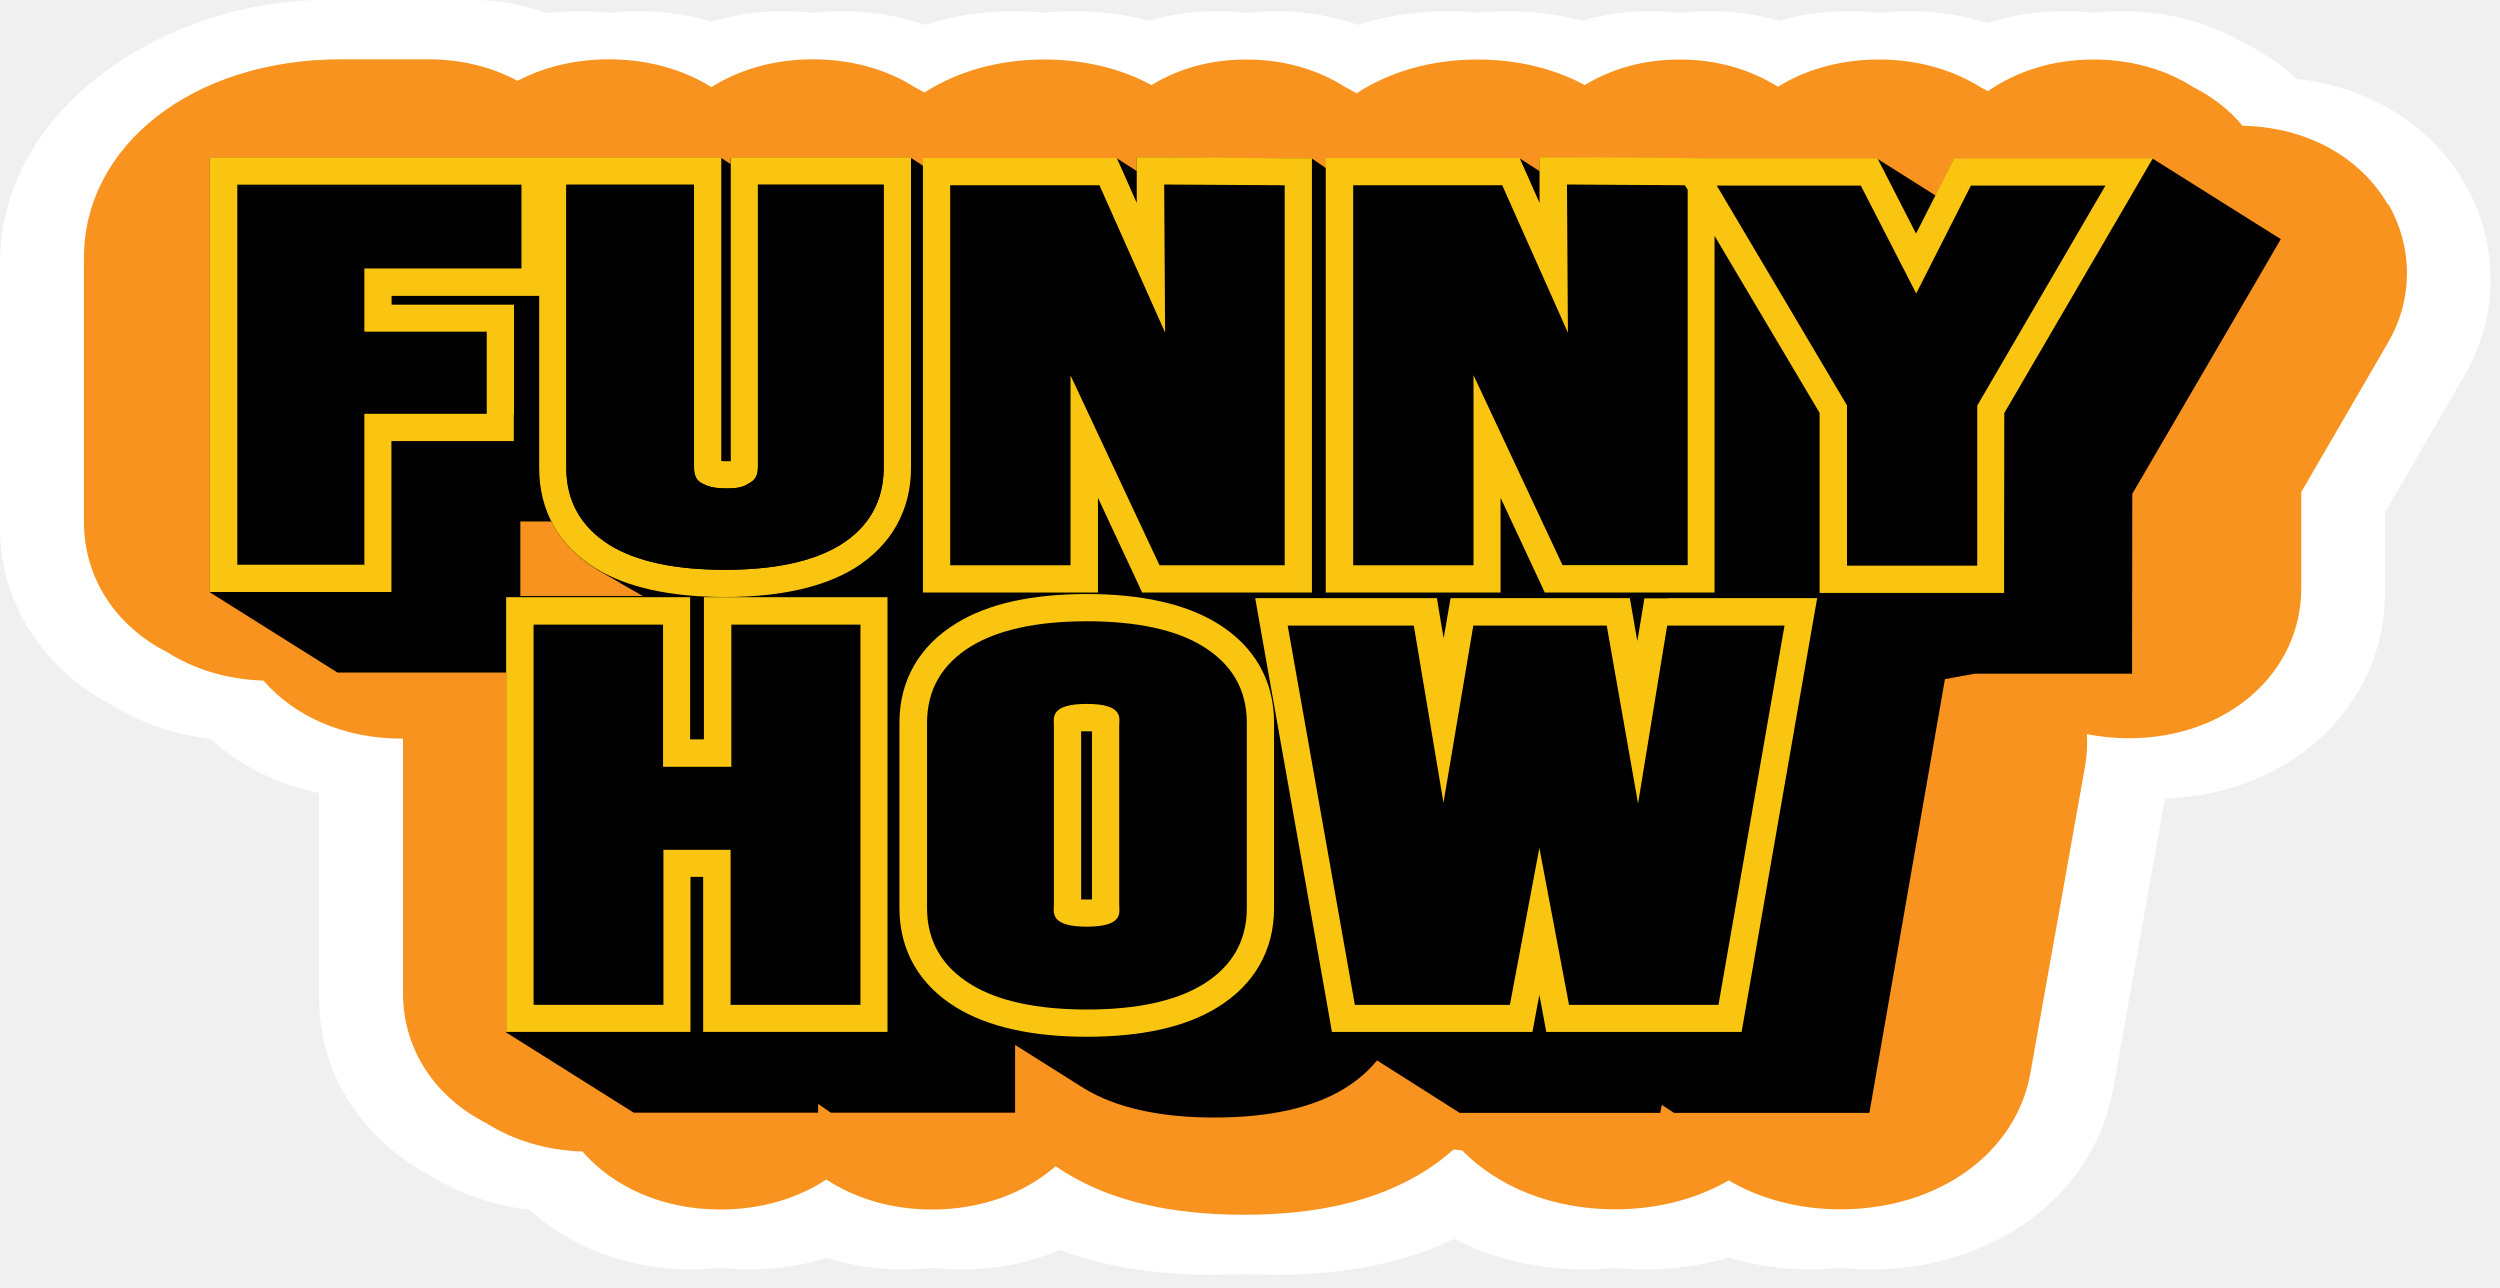
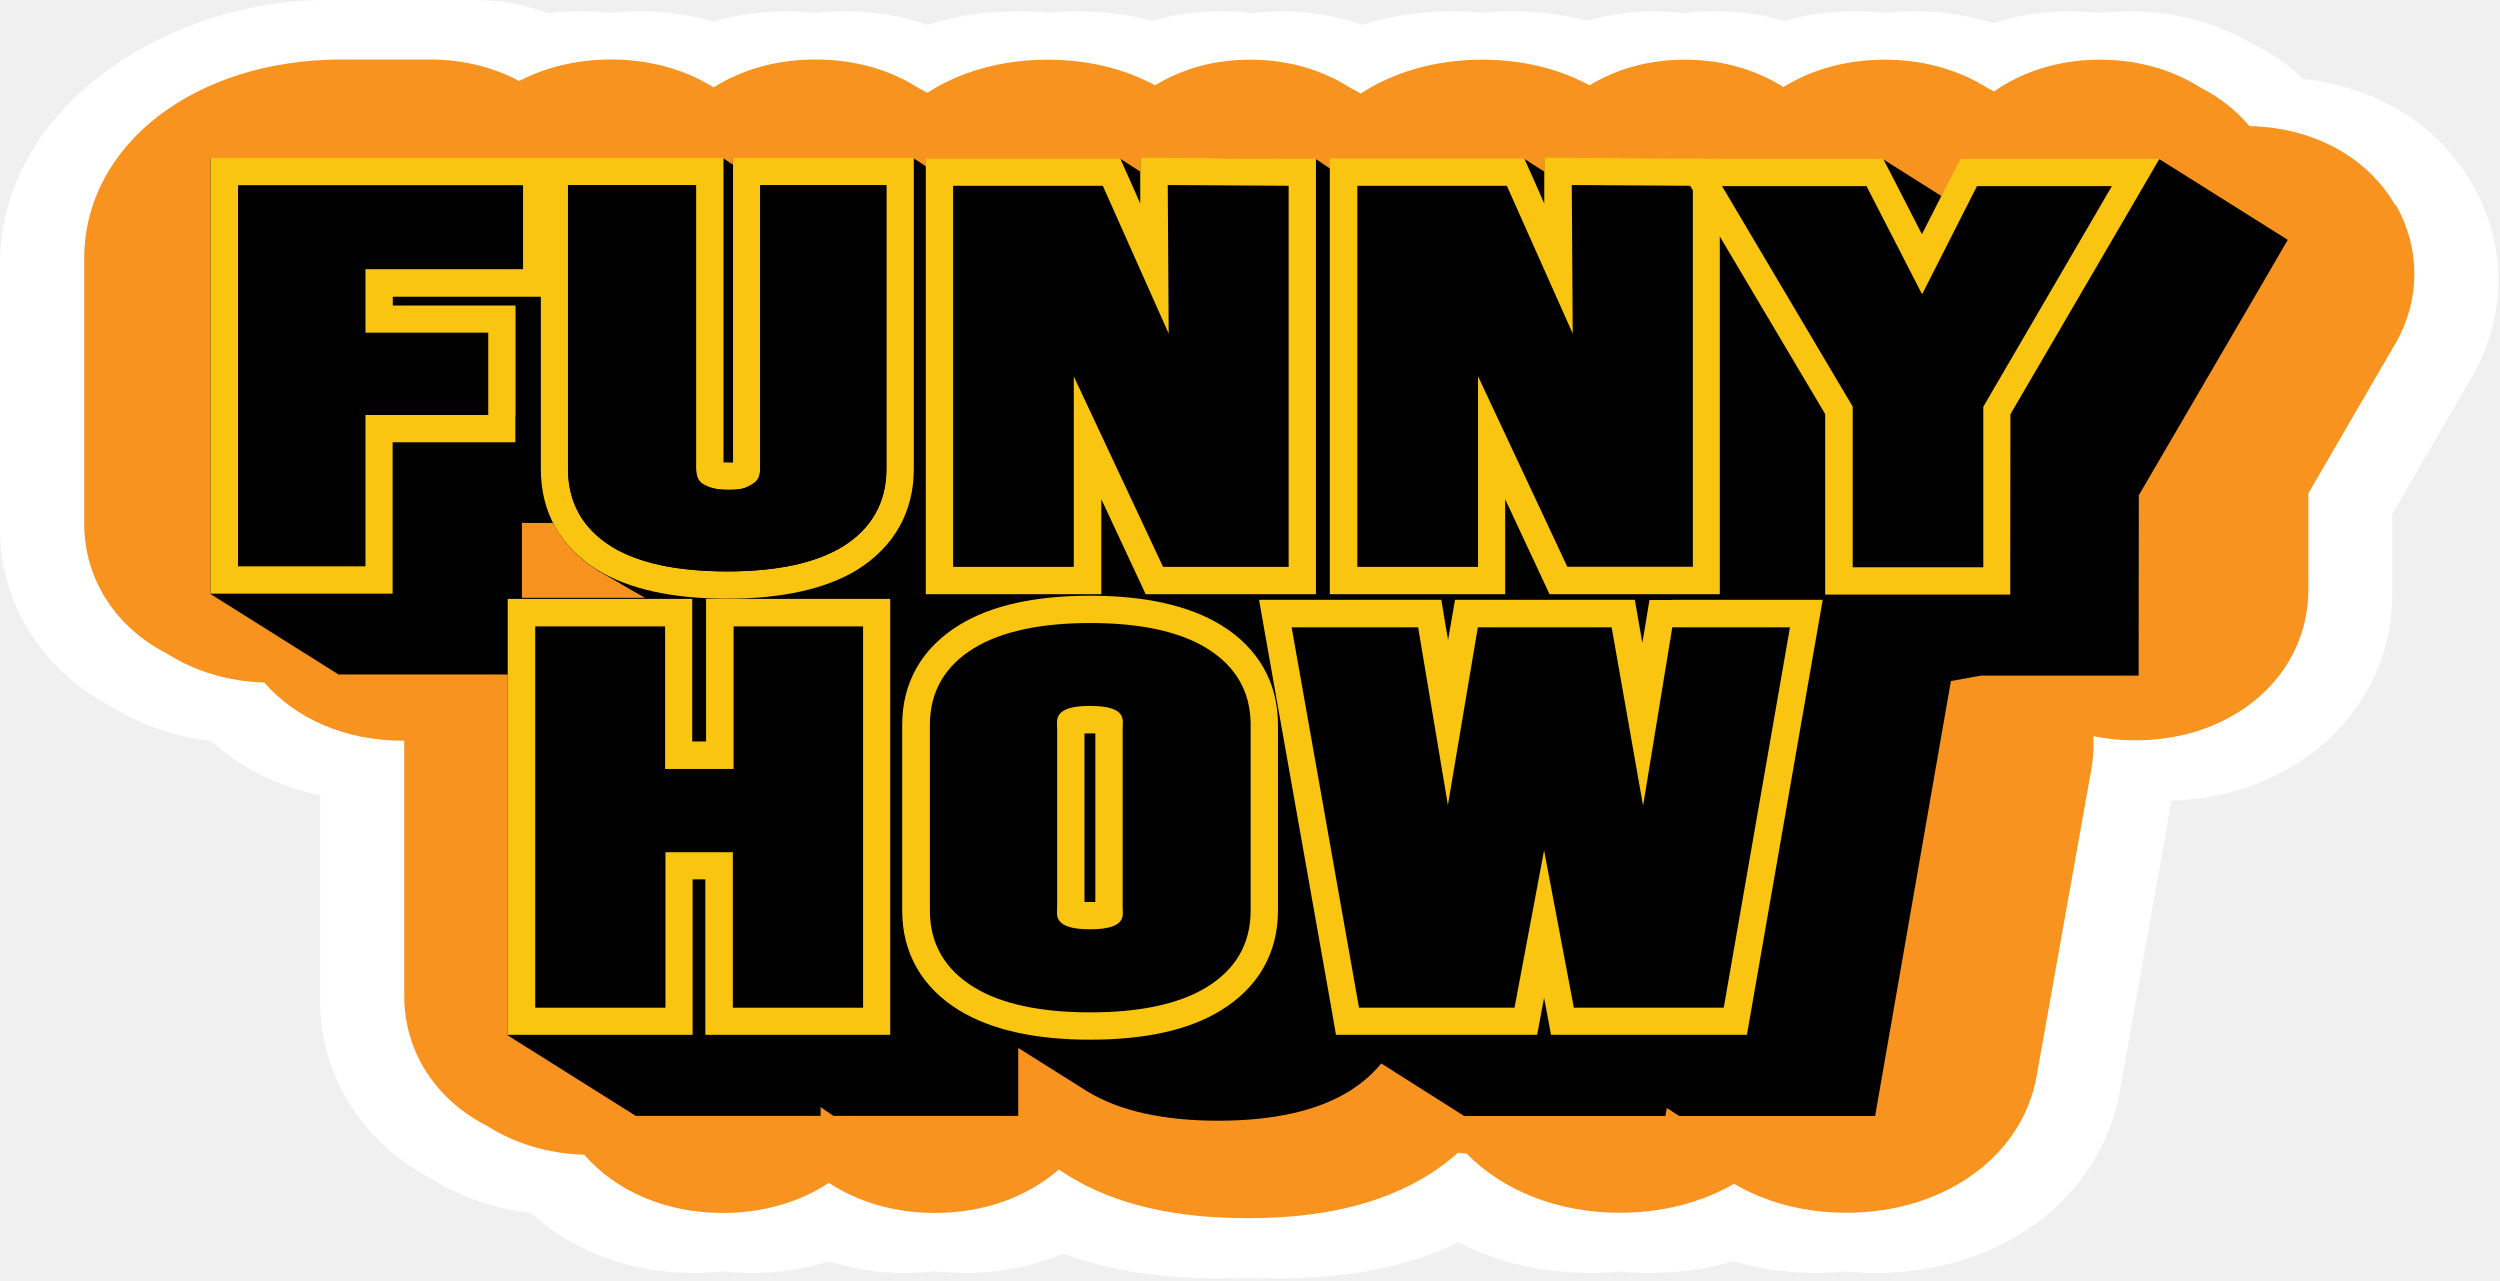
- <svg xmlns="http://www.w3.org/2000/svg" width="134" height="69" fill="none">
-   <g clip-path="url(#a)">
-     <path d="M132.11 9.84c-1.82-3.16-5.11-5.19-9-5.61-.82-.77-1.76-1.4-2.79-1.91-1.89-1.1-4.14-1.72-6.51-1.72-.54 0-1.08.03-1.6.09-.52-.06-1.05-.09-1.59-.09-1.44 0-2.83.23-4.11.64C105.2.82 103.8.6 102.33.6c-.54 0-1.07.03-1.6.09-.52-.06-1.05-.09-1.59-.09-1.33 0-2.6.18-3.79.52-1.16-.34-2.4-.52-3.7-.52-.54 0-1.07.04-1.59.1-.52-.06-1.05-.1-1.6-.1-1.28 0-2.51.18-3.65.51C83.54.78 82.2.6 80.79.6c-.54 0-1.07.03-1.59.08C78.68.63 78.14.6 77.6.6c-1.71 0-3.33.26-4.81.73C71.45.86 69.98.6 68.43.6c-.54 0-1.07.04-1.59.1-.52-.06-1.05-.1-1.6-.1-1.28 0-2.51.18-3.65.51C60.32.78 58.98.6 57.57.6c-.54 0-1.07.03-1.59.08-.52-.05-1.06-.08-1.6-.08-1.71 0-3.32.26-4.8.73C48.22.86 46.74.6 45.18.6c-.54 0-1.07.03-1.6.09C43.06.63 42.53.6 41.99.6c-1.36 0-2.66.2-3.87.56C36.9.8 35.6.6 34.23.6c-.54 0-1.07.03-1.59.09-.52-.06-1.05-.09-1.6-.09-.6 0-1.18.04-1.75.11C28.07.25 26.75 0 25.36 0h-7.94C9.01 0 0 5.68 0 14.13v14.16c0 4.1 2.37 7.6 5.97 9.49 1.53.95 3.33 1.59 5.3 1.82 1.56 1.42 3.57 2.44 5.84 2.91v11.02c0 4.1 2.37 7.6 5.97 9.49 1.53.95 3.33 1.59 5.3 1.82 2.19 1.99 5.23 3.2 8.65 3.2.54 0 1.08-.03 1.6-.09.52.06 1.05.09 1.59.09 1.44 0 2.81-.22 4.08-.62 1.27.4 2.64.62 4.08.62.54 0 1.07-.03 1.59-.09.52.06 1.06.09 1.6.09 1.89 0 3.67-.37 5.25-1.04 2.37.89 5.1 1.33 8.27 1.33.54 0 1.08-.01 1.59-.04.52.03 1.05.04 1.59.04 3.81 0 6.99-.63 9.67-1.93 2.03 1.05 4.43 1.64 7.02 1.64.54 0 1.08-.03 1.61-.08.52.05 1.05.08 1.58.08 1.58 0 3.09-.22 4.48-.63 1.38.41 2.87.63 4.43.63.54 0 1.06-.03 1.58-.08.53.05 1.06.08 1.61.08 6.65 0 12-3.98 13.02-9.69l2.77-15.56c6.64-.17 11.79-4.92 11.79-10.96v-4.35l4.26-7.34c1.87-3.22 1.88-7.07.02-10.3Z" fill="#fff" />
-     <path d="M128 10.98c-1.5-2.6-4.4-4.17-7.8-4.24-.71-.85-1.6-1.54-2.62-2.06-1.5-.96-3.35-1.49-5.37-1.49-2.14 0-4.11.61-5.66 1.7-.1-.06-.2-.11-.3-.16-1.54-.98-3.45-1.54-5.52-1.54-2.07 0-3.91.52-5.43 1.46-1.47-.92-3.27-1.46-5.25-1.46s-3.67.5-5.11 1.37c-1.64-.89-3.61-1.37-5.75-1.37-2.5 0-4.73.67-6.48 1.81-.19-.11-.38-.22-.58-.32-1.47-.94-3.3-1.49-5.3-1.49s-3.67.5-5.11 1.37c-1.64-.89-3.61-1.37-5.75-1.37-2.47 0-4.68.65-6.42 1.77-.15-.09-.3-.17-.46-.25-1.51-.97-3.4-1.53-5.51-1.53s-3.95.55-5.45 1.49c-1.52-.95-3.4-1.49-5.49-1.49-1.83 0-3.5.42-4.9 1.15-1.37-.73-2.99-1.15-4.74-1.15h-4.75c-7.84 0-13.75 4.57-13.75 10.64v14.16c0 3.05 1.75 5.6 4.45 6.97 1.43.91 3.2 1.47 5.17 1.53 1.66 1.91 4.3 3.11 7.4 3.11h.08v13.63c0 3.05 1.74 5.6 4.45 6.97 1.43.91 3.21 1.47 5.17 1.53 1.66 1.91 4.3 3.11 7.4 3.11 2.17 0 4.13-.59 5.67-1.61 1.55 1.02 3.5 1.61 5.67 1.61 2.64 0 4.96-.87 6.62-2.32.18.12.36.24.54.35 2.49 1.52 5.62 2.25 9.56 2.25 3.94 0 7.07-.74 9.56-2.26.61-.37 1.16-.78 1.67-1.24.15.02.3.04.46.05 1.92 1.96 4.84 3.16 8.19 3.16 2.29 0 4.39-.56 6.1-1.55 1.68.99 3.74 1.55 6 1.55 5.22 0 9.41-3 10.17-7.31l2.93-16.44c.1-.57.13-1.15.1-1.72.71.14 1.46.22 2.24.22 5.27 0 9.25-3.47 9.25-8.07v-5.13l4.65-8.01c1.35-2.32 1.35-5.09.02-7.41l-.02.03Z" fill="#F7931E" />
-     <path d="M70.32 8.499h-1.45l-6.46-.05h-1.48v.72l-1.06-.68H49.48v.4l-.66-.43h-9.66v.34l-.51-.34h-27.4V31.749l6.84 4.3h9.04v19.29l6.84 4.3h9.88v-.47l.68.47h9.88v-3.63l3.7 2.33c1.69 1.03 4.04 1.56 6.98 1.56 2.94 0 5.29-.52 6.98-1.56.7-.43 1.27-.93 1.74-1.5l4.43 2.81h10.75l.08-.43.66.43h10.47l.21-1.21 3.54-20.33.3-1.71 1.6-.29h8.43v-1.46l.01-8.18 6.68-11.45 1.28-2.2-6.84-4.3h-10.65l-.41.8-.59 1.17-3.12-1.97h-8.72l-1.45-.02-6.46-.04h-1.48v.72l-1.06-.68H71.08v.52M27.82 27.949h1.73c.51 1 1.29 1.85 2.36 2.52 0 0 .02.01.03.02.01 0 .02.02.04.03.01 0 .02.01.03.02.01 0 .02.02.04.02.01 0 .02.01.03.02.01 0 .02.02.04.02.01 0 .02.01.03.02.01 0 .02.02.04.02.01 0 .02.01.03.02.01 0 .02.02.04.02.01 0 .02.01.03.02.01 0 .02.02.04.02.01 0 .02.01.03.02.01 0 .02.02.04.02.01 0 .02.01.03.02.01 0 .02.02.04.02.01 0 .02.01.03.02.01 0 .02.02.04.02.01 0 .02.01.03.02.01 0 .02.02.04.02.01 0 .02.01.03.02.01 0 .02.02.04.02.01 0 .02.01.03.02.01 0 .02.02.04.02.01 0 .02.01.03.02.01 0 .02.02.04.02.01 0 .02.01.03.02.01 0 .02.02.04.02.01 0 .02.01.03.02.01 0 .02.02.04.02.01 0 .02.01.03.02.01 0 .02.02.04.02.01 0 .02.01.03.02.01 0 .02.02.04.02.01 0 .02.01.03.02.01 0 .02.02.04.03.01 0 .02.01.03.02.01 0 .02.02.04.02.01 0 .02.01.03.02.01 0 .02.02.04.02.01 0 .02.01.03.02.01 0 .02.02.04.02.01 0 .02.01.03.02.01 0 .02.02.04.02.01 0 .02.01.03.02.01 0 .02.02.04.02.01 0 .02.01.03.02.01 0 .02.02.04.02.01 0 .02.01.03.02.01 0 .02.02.04.02.01 0 .02.01.03.02.01 0 .02.02.04.02.01 0 .02.01.03.02.01 0 .02.02.04.02.01 0 .02.01.03.02.01 0 .02.02.04.02.01 0 .02.01.03.02.01 0 .02.02.04.02.01 0 .02.01.03.02.01 0 .02.02.04.02.01 0 .02.01.03.02.01 0 .02.02.04.02.01 0 .02.01.03.02.01 0 .02.02.04.02.01 0 .02.01.03.02.01 0 .02.02.04.02.01 0 .02.01.03.02.01 0 .02.02.04.02.01 0 .02.01.03.02.01 0 .02.02.04.02.01 0 .02.01.03.02.01 0 .02.02.04.02.01 0 .02.01.03.02h-6.57v-4.07l-.07.07Z" fill="#000" />
-     <path d="M19.52 14.4h8.42V9.9H12.71V30.27h6.81v-8.09h6.57v-4.39h-6.57v-3.39Z" fill="#000" />
-     <path d="M27.55 22.18v-5.85h-6.56v-.47h7.91v9.22c0 2.29 1.04 4.15 3.02 5.38 1.68 1.03 4.01 1.54 6.94 1.54 2.93 0 5.26-.52 6.94-1.54 1.98-1.24 3.03-3.1 3.03-5.39V8.439h-9.66V24.72h-.21c-.12 0-.22 0-.3-.01V8.439H11.25V31.73h9.73v-8.09h6.56v-1.46h.01Zm2.8-12.28h6.84V25.029c0 .53.19.72.35.83.35.21.68.32 1.41.32.73 0 .94-.11 1.27-.32.2-.12.4-.31.4-.83V9.899h6.74V25.07c0 1.78-.78 3.18-2.33 4.14-1.44.88-3.52 1.33-6.18 1.33-2.66 0-4.73-.44-6.17-1.32-1.55-.97-2.33-2.36-2.33-4.14V9.899ZM26.09 22.18h-6.56v8.09h-6.81V9.899h15.23v4.49h-8.42v3.39h6.56v4.4Z" fill="#F9C511" />
-     <path d="M32.69 29.22c1.44.88 3.51 1.32 6.17 1.32 2.66 0 4.73-.44 6.18-1.33 1.54-.96 2.33-2.36 2.33-4.14V9.9h-6.74V25.03c0 .52-.2.71-.4.83-.32.21-.56.32-1.27.32s-1.06-.11-1.41-.32c-.16-.11-.35-.3-.35-.83V9.9h-6.84V25.07c0 1.78.78 3.18 2.33 4.14v.01Zm24.7-9.1 4.76 10.18h6.71V9.931l-6.46-.04.04 7.94-3.52-7.9h-7.98V30.301h6.45v-10.18Z" fill="#000" />
-     <path d="M57.39 31.76h1.46v-5.08l1.98 4.24.39.84h9.1V8.48h-1.45l-6.46-.05h-1.48v2.45l-.68-1.54-.39-.87h-10.39V31.76h7.92Zm-6.45-21.83h7.99l3.52 7.9-.05-7.94 6.46.04V30.3h-6.71l-4.77-10.18v10.18h-6.45V9.93h.01Z" fill="#F9C511" />
-     <path d="M90.46 30.301v-20.12l-.15-.25-6.31-.04.04 7.94-3.52-7.9h-7.98V30.301h6.44v-10.18l4.77 10.18h6.71Zm15.19-20.351-2.93 5.79-2.97-5.79h-7.73l6.98 11.78v8.59h6.971l.02-8.57 6.87-11.8h-7.21Z" fill="#000" />
-     <path d="M112.86 8.49h-8.11l-.41.8-1.64 3.23-1.66-3.24-.41-.79h-8.72l-1.45-.02-6.46-.04h-1.48v2.45l-.68-1.54-.39-.87h-10.39V31.76h9.37v-5.08l1.98 4.24.39.84h9.1v-19.12l5.63 9.49v9.65h9.89v-1.46l.01-8.18 6.68-11.45 1.28-2.2h-2.54.01ZM78.98 30.3h-6.45V9.93h7.99l3.52 7.9-.05-7.94 6.32.04.15.24v20.12h-6.71l-4.77-10.18v10.19Zm26.99.02h-6.97v-8.59l-6.98-11.78h7.72l2.97 5.78 2.93-5.78h7.21l-6.87 11.79v8.57l-.01.01Z" fill="#F9C511" />
-     <path d="M39.19 41.089h-3.66v-7.62h-6.94v20.39h6.96v-8.31h3.61v8.31h6.96V33.469h-6.93v7.62Z" fill="#000" />
-     <path d="M39.19 32.01h-1.46v7.62h-.74v-7.62h-9.86v23.3h9.88v-8.31h.68v8.31h9.88v-23.3h-8.38Zm6.93 21.85h-6.96v-8.31h-3.6v8.31h-6.96v-20.38h6.94v7.62h3.66v-7.62h6.92v20.38Z" fill="#F9C511" />
-     <path d="M64.47 34.639c-1.46-.89-3.55-1.34-6.21-1.34s-4.76.45-6.21 1.34c-1.57.96-2.36 2.34-2.36 4.1v9.93c0 1.76.79 3.14 2.36 4.1 1.46.89 3.55 1.34 6.21 1.34s4.76-.45 6.21-1.34c1.57-.96 2.36-2.34 2.36-4.1v-9.93c0-1.76-.79-3.14-2.36-4.1Zm-6.22 15.03c-2.01 0-1.76-.79-1.76-1.17v-9.6c0-.38-.25-1.17 1.76-1.17s1.74.79 1.74 1.17v9.6c0 .38.27 1.17-1.74 1.17Z" fill="#000" />
-     <path d="M65.23 33.4c-1.69-1.03-4.04-1.56-6.98-1.56-2.94 0-5.29.52-6.98 1.56-2 1.22-3.06 3.07-3.06 5.34v9.93c0 2.27 1.06 4.12 3.06 5.34 1.69 1.03 4.04 1.56 6.98 1.56 2.94 0 5.29-.52 6.98-1.56 2-1.22 3.06-3.07 3.06-5.34v-9.93c0-2.27-1.06-4.12-3.06-5.34Zm1.6 15.27c0 1.76-.79 3.14-2.36 4.1-1.46.89-3.55 1.34-6.21 1.34s-4.76-.45-6.21-1.34c-1.57-.96-2.36-2.34-2.36-4.1v-9.93c0-1.76.79-3.14 2.36-4.1 1.46-.89 3.55-1.34 6.21-1.34s4.76.45 6.21 1.34c1.57.96 2.36 2.34 2.36 4.1v9.93Z" fill="#F9C511" />
-     <path d="M58.25 37.73c-2.01 0-1.76.79-1.76 1.17v9.6c0 .38-.25 1.17 1.76 1.17s1.74-.79 1.74-1.17v-9.6c0-.38.27-1.17-1.74-1.17Zm-.3 1.47h.58v9.01h-.58v-9.01Z" fill="#F9C511" />
-     <path d="m89.379 33.529-1.56 9.53-1.69-9.53h-7.15l-1.6 9.5-1.59-9.5h-6.77l3.6 20.33h8.31l1.58-8.41 1.59 8.41h8.03l3.54-20.33h-6.29Z" fill="#000" />
-     <path d="M89.38 32.071h-1.24l-.2 1.22-.18 1.07-.19-1.09-.21-1.21h-9.61l-.21 1.22-.16.93-.16-.93-.2-1.22h-9.74l.3 1.71 3.6 20.33.21 1.21h10.75l.22-1.19.15-.79.15.79.22 1.19h10.47l.21-1.21 3.54-20.33.3-1.71h-8.02v.01Zm-5.28 21.79-1.59-8.41-1.58 8.41h-8.31l-3.6-20.33h6.76l1.59 9.5 1.6-9.5h7.15l1.68 9.54 1.56-9.54h6.29l-3.54 20.33h-8.03.02Z" fill="#F9C511" />
-   </g>
-   <defs>
-     <clipPath id="a">
-       <path fill="#fff" d="M0 0h133.49v68.32H0z" />
-     </clipPath>
-   </defs>
+ <svg xmlns="http://www.w3.org/2000/svg" fill="none" viewBox="0 0 1328 680">
+   <path fill="#fff" d="M1313.28 97.795c-18.09-31.406-50.8-51.581-89.47-55.755-8.15-7.653-17.49-13.914-27.73-18.983-18.79-10.932-41.16-17.094-64.72-17.094-5.36 0-10.73.298-15.9.894-5.17-.596-10.44-.894-15.81-.894-14.31 0-28.13 2.286-40.85 6.361-13.03-4.174-26.94-6.361-41.56-6.361-5.36 0-10.63.298-15.9.894-5.171-.596-10.439-.894-15.807-.894-13.222 0-25.846 1.789-37.676 5.168-11.531-3.379-23.858-5.168-36.781-5.168-5.368 0-10.637.398-15.806.994-5.169-.596-10.438-.994-15.905-.994-12.724 0-24.952 1.789-36.284 5.069-12.625-3.28-25.946-5.069-39.962-5.069-5.368 0-10.637.298-15.806.795-5.169-.497-10.537-.795-15.905-.795-16.999 0-33.103 2.584-47.816 7.255-13.32-4.671-27.933-7.255-43.342-7.255-5.368 0-10.636.398-15.806.994-5.169-.596-10.438-.994-15.905-.994-12.724 0-24.951 1.789-36.284 5.069-12.625-3.28-25.946-5.069-39.962-5.069-5.368 0-10.637.298-15.806.795-5.169-.497-10.537-.795-15.905-.795-16.999 0-33.004 2.584-47.716 7.255-13.52-4.671-28.232-7.255-43.74-7.255-5.368 0-10.636.298-15.905.894-5.169-.596-10.438-.894-15.806-.894-13.52 0-26.443 1.988-38.471 5.566-12.128-3.578-25.051-5.566-38.67-5.566-5.368 0-10.636.298-15.806.894-5.169-.596-10.438-.894-15.905-.894-5.964 0-11.73.398-17.396 1.093C279.039 2.485 265.917 0 252.099 0h-78.93C89.567 0 0 56.451 0 140.431v140.73c0 40.748 23.56 75.533 59.347 94.316 15.209 9.442 33.103 15.803 52.686 18.089 15.508 14.112 35.489 24.25 58.054 28.921v109.522c0 40.748 23.56 75.533 59.347 94.317 15.21 9.441 33.103 15.802 52.686 18.088 21.771 19.778 51.991 31.803 85.989 31.803 5.368 0 10.736-.298 15.905-.894 5.169.596 10.438.894 15.806.894 14.315 0 27.933-2.186 40.558-6.162 12.625 3.976 26.244 6.162 40.559 6.162 5.368 0 10.637-.298 15.806-.894 5.169.596 10.537.894 15.905.894 18.788 0 36.483-3.677 52.189-10.336 23.56 8.845 50.698 13.218 82.211 13.218 5.368 0 10.736-.099 15.806-.397 5.169.298 10.438.397 15.806.397 37.874 0 69.486-6.261 96.127-19.181 20.18 10.436 44.038 16.299 69.785 16.299 5.368 0 10.736-.298 16.005-.795 5.169.497 10.438.795 15.706.795 15.707 0 30.717-2.186 44.535-6.261 13.718 4.075 28.53 6.261 44.038 6.261 5.368 0 10.537-.298 15.706-.795 5.269.497 10.538.795 16.005.795 66.103 0 119.293-39.555 129.433-96.304l27.53-154.643c66.01-1.69 117.2-48.898 117.2-108.927v-43.232l42.35-72.949c18.59-32.002 18.69-70.265.2-102.367Z" />
+   <path fill="#F7931E" d="M1272.42 109.126c-14.91-25.84-43.74-41.444-77.53-42.139-7.06-8.448-15.91-15.305-26.05-20.473-14.91-9.541-33.3-14.808-53.38-14.808-21.27 0-40.86 6.062-56.27 16.895-.99-.596-1.98-1.093-2.98-1.59-15.31-9.74-34.29-15.305-54.87-15.305-20.579 0-38.87 5.168-53.98 14.51-14.613-9.143-32.507-14.51-52.19-14.51-19.682 0-36.482 4.969-50.797 13.616-16.303-8.845-35.886-13.616-57.16-13.616-24.852 0-47.02 6.659-64.416 17.989-1.889-1.093-3.778-2.187-5.766-3.18-14.613-9.342-32.805-14.808-52.686-14.808-19.882 0-36.483 4.969-50.798 13.616-16.303-8.845-35.886-13.616-57.16-13.616-24.553 0-46.523 6.46-63.82 17.591-1.491-.894-2.982-1.69-4.572-2.485-15.011-9.64-33.799-15.206-54.774-15.206-20.976 0-39.267 5.466-54.178 14.808-15.11-9.442-33.799-14.808-54.575-14.808-18.192 0-34.793 4.174-48.71 11.429-13.619-7.255-29.723-11.429-47.119-11.429H181.42c-77.936 0-136.687 45.419-136.687 105.746v140.73c0 30.312 17.396 55.656 44.237 69.271 14.215 9.044 31.811 14.61 51.394 15.206 16.502 18.983 42.746 30.909 73.562 30.909h.795v135.462c0 30.313 17.297 55.656 44.237 69.272 14.215 9.044 31.91 14.609 51.394 15.206 16.502 18.982 42.746 30.909 73.562 30.909 21.572 0 41.056-5.864 56.365-16.001 15.408 10.137 34.792 16.001 56.364 16.001 26.244 0 49.307-8.647 65.808-23.058 1.79 1.193 3.579 2.385 5.368 3.479 24.753 15.106 55.868 22.361 95.035 22.361 39.166 0 70.281-7.354 95.034-22.461 6.064-3.677 11.531-7.752 16.601-12.324 1.491.199 2.982.398 4.573.497 19.086 19.48 48.113 31.406 81.415 31.406 22.764 0 43.64-5.565 60.639-15.405 16.701 9.84 37.179 15.405 59.645 15.405 51.889 0 93.539-29.815 101.099-72.65l29.13-163.39c.99-5.665 1.29-11.429.99-17.094 7.06 1.391 14.51 2.186 22.27 2.186 52.39 0 91.95-34.486 91.95-80.204V262.08l46.22-79.608c13.42-23.057 13.42-50.587.2-73.644l-.2.298Z" />
+   <path fill="#000" d="M699.038 84.477h-14.414l-64.218-.497h-14.712v7.156l-10.537-6.758H491.871v3.975l-6.56-4.274h-96.029v3.379l-5.07-3.379H111.834V315.548l67.995 42.736h89.865v191.714l67.995 42.736h98.216v-4.672l6.759 4.672h98.216v-36.077l36.781 23.156c16.8 10.237 40.161 15.505 69.387 15.505s52.587-5.168 69.387-15.505c6.958-4.273 12.624-9.242 17.297-14.907l44.037 27.927h106.864l.795-4.274 6.561 4.274H996.07l2.087-12.026 35.193-202.05 2.98-16.995 15.91-2.882h83.8v-14.51l.1-81.297 66.4-113.796 12.72-21.865-67.99-42.736H1041.4l-4.08 7.951-5.86 11.628-31.02-19.579h-86.68l-14.414-.199-64.218-.398h-14.712v7.156l-10.538-6.758H706.593v5.168M276.553 277.782h17.198c5.07 9.938 12.824 18.386 23.46 25.045 0 0 .199.099.299.199.099 0 .198.198.397.298.1 0 .199.099.298.198.1 0 .199.199.398.199.099 0 .199.1.298.199.1 0 .199.199.398.199.099 0 .199.099.298.199.1 0 .199.198.398.198.099 0 .199.1.298.199.099 0 .199.199.398.199.099 0 .198.099.298.199.099 0 .199.198.397.198.1 0 .199.1.299.199.099 0 .199.199.397.199.1 0 .199.099.299.199.099 0 .198.198.397.198.1 0 .199.1.298.199.1 0 .199.199.398.199.099 0 .199.099.298.199.1 0 .199.199.398.199.099 0 .199.099.298.198.1 0 .199.199.398.199.099 0 .199.1.298.199.099 0 .199.199.398.199.099 0 .198.099.298.198.099 0 .199.199.397.199.1 0 .199.1.299.199.099 0 .198.199.397.199.1 0 .199.099.299.199.099 0 .198.198.397.198.1 0 .199.1.298.199.1 0 .199.199.398.199.099 0 .199.099.298.199.1 0 .199.198.398.198.099 0 .199.1.298.199.1 0 .199.199.398.298.099 0 .199.1.298.199.099 0 .199.199.398.199.099 0 .198.099.298.199.099 0 .199.198.397.198.1 0 .199.1.299.199.099 0 .198.199.397.199.1 0 .199.099.299.199.099 0 .198.198.397.198.1 0 .199.1.298.199.1 0 .199.199.398.199.099 0 .199.099.298.199.1 0 .199.199.398.199.099 0 .199.099.298.198.099 0 .199.199.398.199.099 0 .199.099.298.199.099 0 .199.199.398.199.099 0 .198.099.298.198.099 0 .199.199.397.199.1 0 .199.1.299.199.099 0 .198.199.397.199.1 0 .199.099.299.198.099 0 .198.199.397.199.1 0 .199.1.298.199.1 0 .199.199.398.199.099 0 .199.099.298.199.1 0 .199.198.398.198.099 0 .199.1.298.199.1 0 .199.199.398.199.099 0 .199.099.298.199.099 0 .199.198.398.198.099 0 .198.1.298.199.099 0 .199.199.397.199.1 0 .199.099.299.199.099 0 .198.198.397.198.1 0 .199.1.299.199.099 0 .198.199.397.199.1 0 .199.099.298.199h-65.311v-40.45l-.696.696Z" />
+   <path fill="#000" d="M194.045 143.114h83.701V98.391H126.348V300.838h67.697v-80.402h65.311v-43.63h-65.311v-33.692Z" />
+   <path fill="#F9C511" d="M273.869 220.436v-58.14h-65.211v-4.671h78.631v91.633c0 22.759 10.339 41.245 30.022 53.469 16.7 10.237 39.862 15.306 68.989 15.306 29.127 0 52.289-5.169 68.989-15.306 19.683-12.324 30.121-30.809 30.121-53.568V83.881h-96.028V245.68h-2.088c-1.193 0-2.187 0-2.982-.099V83.881H111.834V315.349h96.724v-80.403h65.212v-14.51h.099Zm27.835-122.045h67.995V248.761c0 5.267 1.889 7.156 3.479 8.249 3.479 2.087 6.76 3.18 14.017 3.18 7.256 0 9.344-1.093 12.625-3.18 1.988-1.193 3.976-3.081 3.976-8.249V98.391h67.001V249.159c0 17.69-7.754 31.604-23.162 41.145-14.315 8.746-34.992 13.218-61.434 13.218-26.443 0-47.02-4.373-61.335-13.119-15.409-9.64-23.162-23.455-23.162-41.145V98.391ZM259.356 220.436h-65.212v80.403h-67.697V98.391h151.399v44.624h-83.702v33.692h65.212v43.729Z" />
+   <path fill="#000" d="M324.965 290.403c14.315 8.746 34.892 13.119 61.335 13.119 26.442 0 47.02-4.373 61.434-13.218 15.309-9.541 23.162-23.455 23.162-41.146V98.391h-67.001V248.761c0 5.168-1.988 7.056-3.976 8.248-3.181 2.088-5.567 3.181-12.625 3.181s-10.537-1.093-14.017-3.181c-1.59-1.093-3.479-2.981-3.479-8.248V98.391h-67.995V249.158c0 17.691 7.754 31.605 23.162 41.146v.099Zm245.538-90.441 47.318 101.174h66.703V98.689l-64.217-.398.397 78.912-34.992-78.514h-79.327V301.136h64.118V199.962Z" />
+   <path fill="#F9C511" d="M570.504 315.647h14.513v-50.488l19.683 42.14 3.877 8.348h90.462V84.278h-14.415l-64.217-.497h-14.713v24.35l-6.76-15.306-3.876-8.646H491.772V315.647h78.732ZM506.385 98.689h79.428l34.991 78.514-.497-78.912 64.218.398v202.448h-66.703l-47.418-101.174v101.174h-64.118V98.689h.099Z" />
+   <path fill="#000" d="M899.246 301.136V101.173l-1.491-2.484-62.727-.398.398 78.912-34.992-78.514h-79.328V301.136h64.019V199.962l47.418 101.174h66.703ZM1050.25 98.889l-29.13 57.544-29.524-57.544h-76.842l69.387 117.075v85.372h69.289l.2-85.173 68.29-117.274h-71.67Z" />
+   <path fill="#F9C511" d="M1121.92 84.378h-80.62l-4.07 7.951-16.31 32.102-16.5-32.201-4.08-7.851h-86.679l-14.415-.199-64.217-.398h-14.713v24.35l-6.759-15.306-3.877-8.646H706.395V315.647h93.145v-50.488l19.683 42.14 3.877 8.348h90.461V125.622l55.967 94.317v95.907h98.312v-14.51l.1-81.298 66.41-113.796 12.72-21.864h-25.25.1ZM785.126 301.137h-64.118V98.689h79.427l34.991 78.514-.497-78.912 62.826.398 1.491 2.385v199.963h-66.702l-47.418-101.174v101.274Zm268.304.199h-69.289v-85.372L914.754 98.888h76.743l29.523 57.444 29.13-57.444h71.67l-68.29 117.175v85.173l-.1.1Z" />
+   <path fill="#000" d="M389.581 408.374h-36.384v-75.731h-68.989v202.646h69.188V452.7h35.886v82.589h69.189V332.643h-68.89v75.731Z" />
+   <path fill="#F9C511" d="M389.581 318.131h-14.514v75.731h-7.356v-75.731h-98.017v231.568h98.216v-82.59h6.759v82.59h98.216V318.131h-83.304Zm68.89 217.157h-69.189v-82.59h-35.787v82.59h-69.188V332.741h68.99v75.731h36.383v-75.731h68.791v202.547Z" />
+   <path fill="#000" d="M640.884 344.271c-14.513-8.846-35.29-13.318-61.732-13.318-26.443 0-47.318 4.472-61.733 13.318-15.607 9.541-23.46 23.256-23.46 40.748v98.689c0 17.492 7.853 31.207 23.46 40.748 14.514 8.845 35.29 13.318 61.733 13.318 26.442 0 47.318-4.473 61.732-13.318 15.607-9.541 23.461-23.256 23.461-40.748v-98.689c0-17.492-7.854-31.207-23.461-40.748Zm-61.832 149.376c-19.981 0-17.495-7.852-17.495-11.628v-95.41c0-3.777-2.486-11.628 17.495-11.628s17.297 7.851 17.297 11.628v95.41c0 3.776 2.684 11.628-17.297 11.628Z" />
+   <path fill="#F9C511" d="M648.44 331.946c-16.8-10.237-40.161-15.505-69.387-15.505s-52.587 5.168-69.387 15.505c-19.882 12.125-30.419 30.511-30.419 53.071v98.69c0 22.56 10.537 40.946 30.419 53.071 16.8 10.237 40.161 15.505 69.387 15.505s52.587-5.168 69.387-15.505c19.881-12.125 30.419-30.511 30.419-53.071v-98.69c0-22.56-10.538-40.946-30.419-53.071Zm15.905 151.761c0 17.492-7.853 31.207-23.46 40.748-14.514 8.845-35.29 13.317-61.733 13.317-26.442 0-47.318-4.472-61.732-13.317-15.607-9.541-23.461-23.256-23.461-40.748v-98.69c0-17.492 7.854-31.207 23.461-40.748 14.513-8.845 35.29-13.317 61.732-13.317 26.443 0 47.319 4.472 61.733 13.317 15.607 9.541 23.46 23.256 23.46 40.748v98.69Z" />
+   <path fill="#F9C511" d="M579.052 374.98c-19.981 0-17.495 7.852-17.495 11.629v95.409c0 3.777-2.486 11.628 17.495 11.628 19.982 0 17.297-7.851 17.297-11.628v-95.409c0-3.777 2.685-11.629-17.297-11.629Zm-2.982 14.61h5.766v89.546h-5.766V389.59Z" />
+   <path fill="#000" d="m888.51 333.238-15.507 94.714-16.8-94.714h-71.077l-15.906 94.416-15.805-94.416h-67.3l35.787 202.05h82.608l15.707-83.582 15.806 83.582h79.825l35.19-202.05H888.51Z" />
+   <path fill="#F9C511" d="M888.51 318.728h-12.326l-1.988 12.125-1.79 10.635-1.888-10.833-2.088-12.026h-95.531l-2.088 12.125-1.59 9.243-1.591-9.243-1.988-12.125h-96.824l2.983 16.995 35.787 202.05 2.087 12.026h106.864l2.187-11.827 1.491-7.852 1.491 7.852 2.187 11.827h104.081l2.087-12.026 35.191-202.05 2.982-16.995H888.51v.099Zm-52.487 216.561-15.806-83.583-15.706 83.583h-82.609l-35.787-202.05h67.2l15.806 94.415 15.906-94.415h71.076l16.701 94.813 15.508-94.813h62.527l-35.19 202.05h-79.825.199Z" />
</svg>
